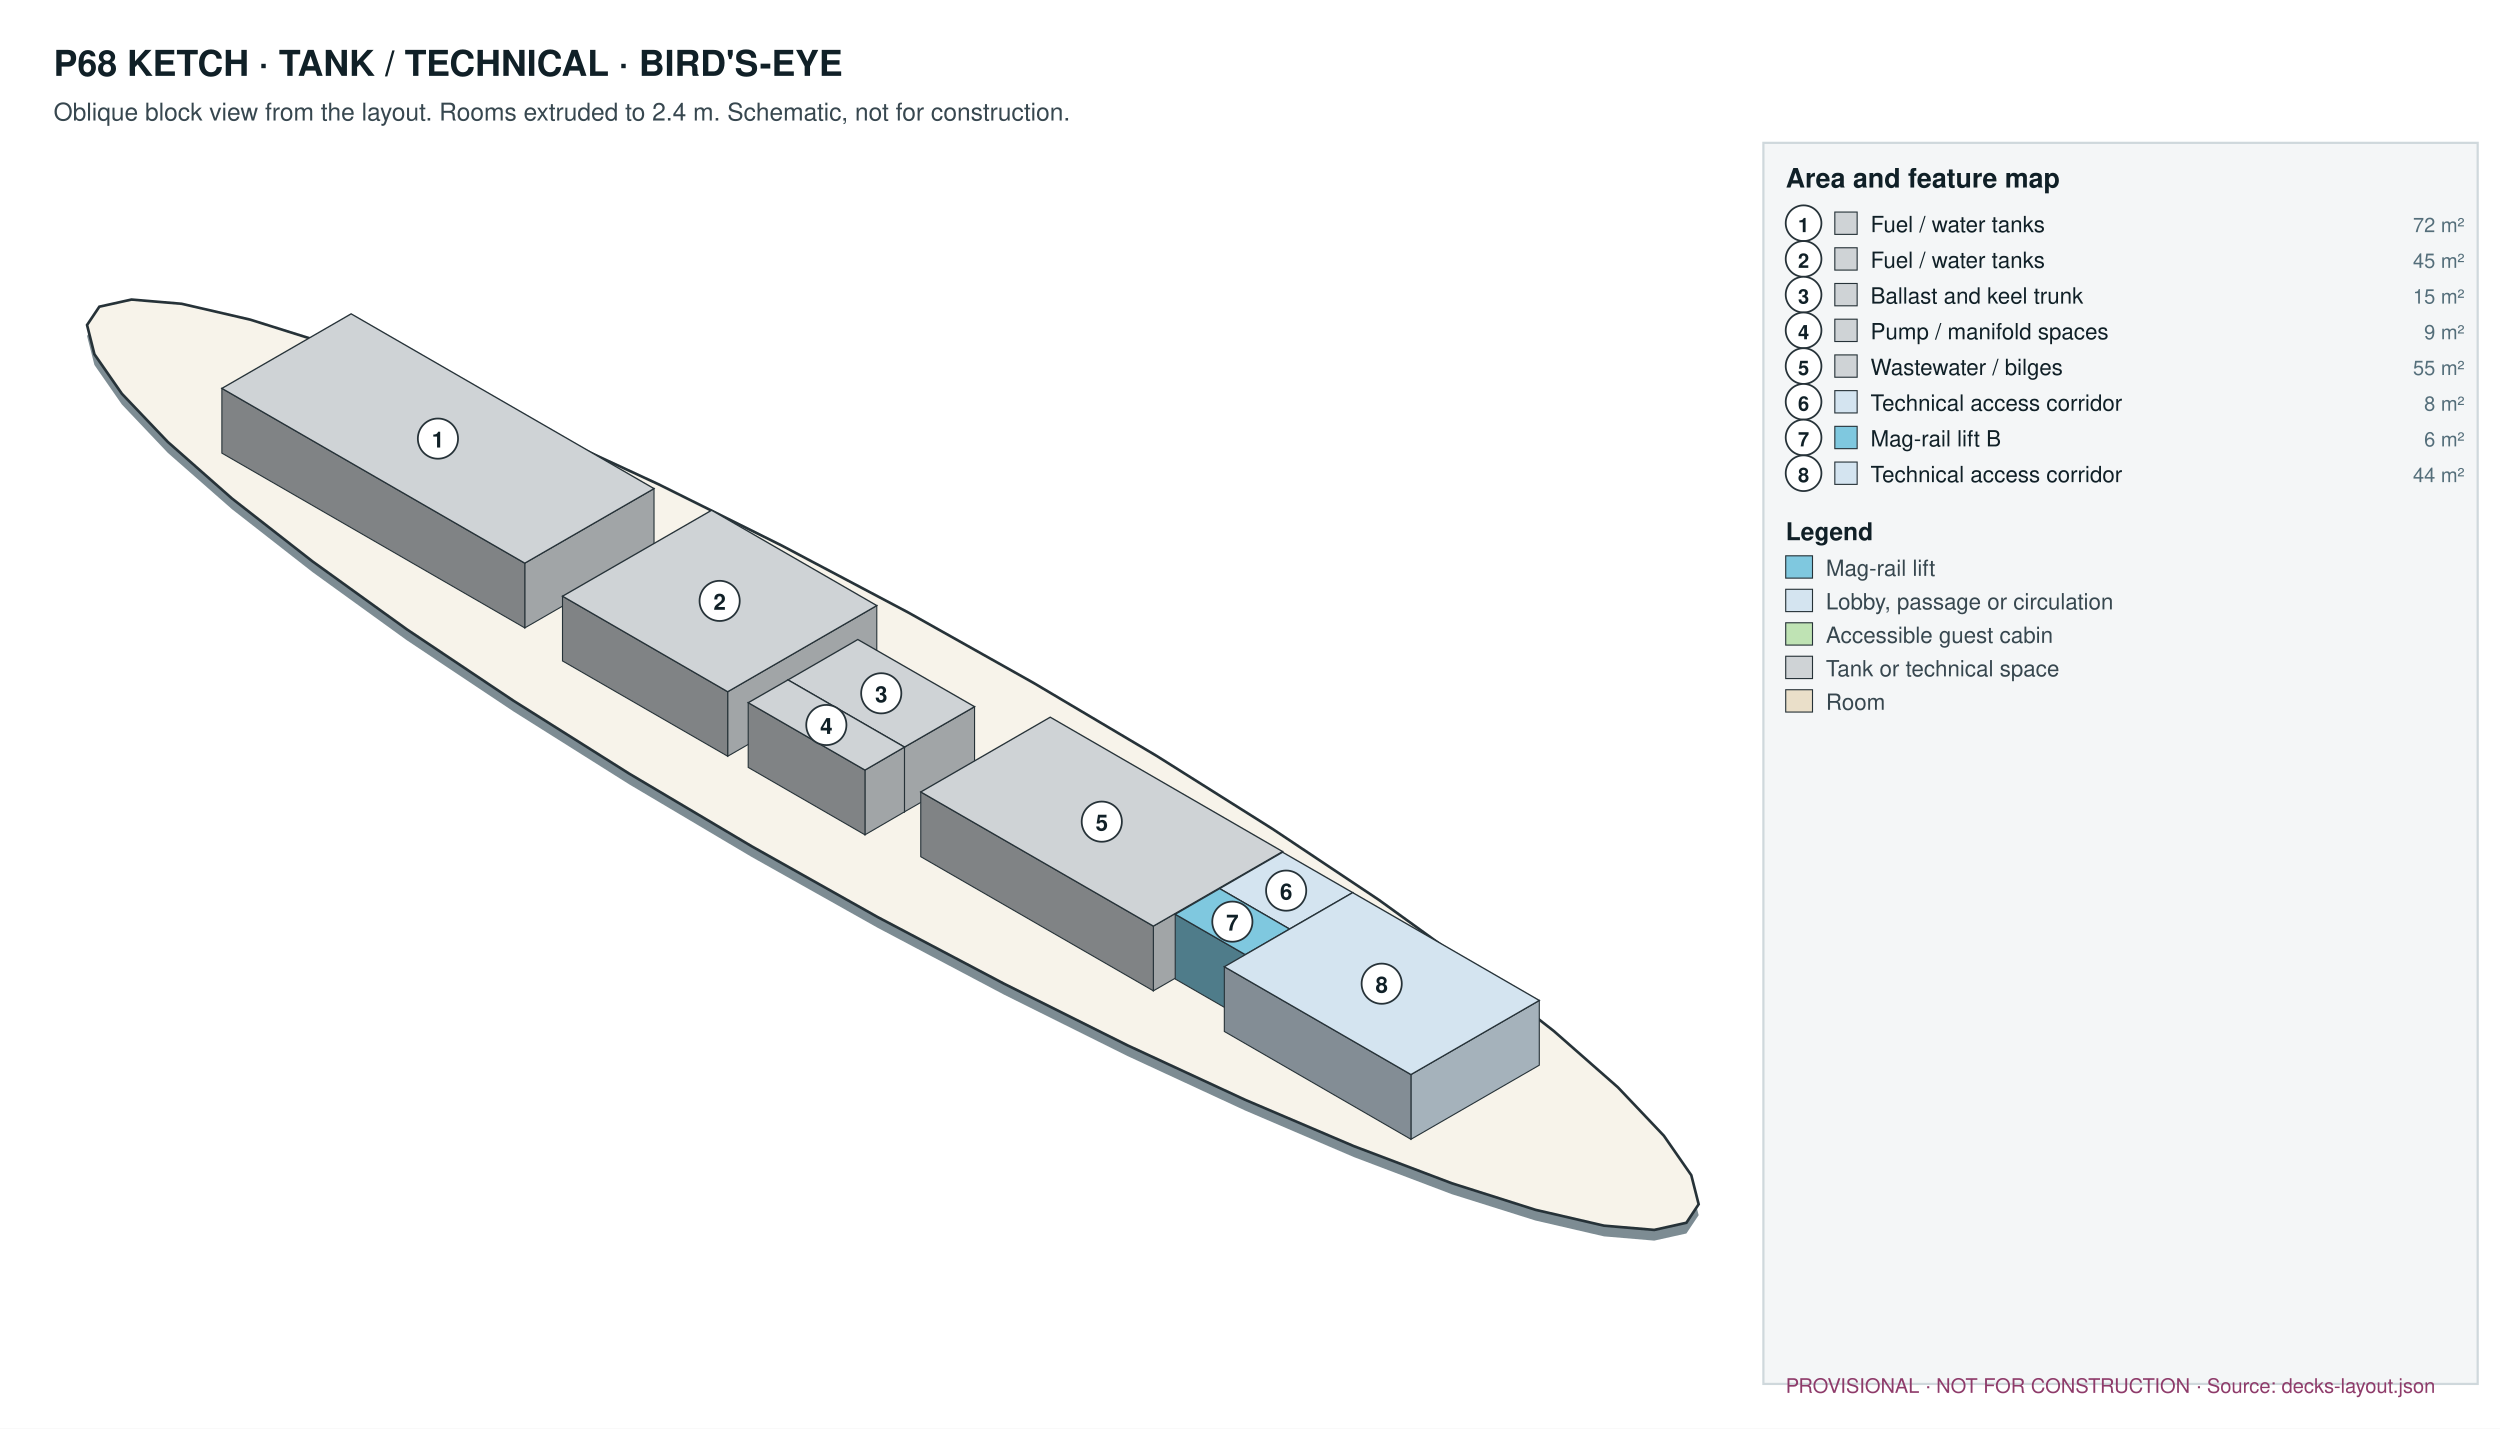
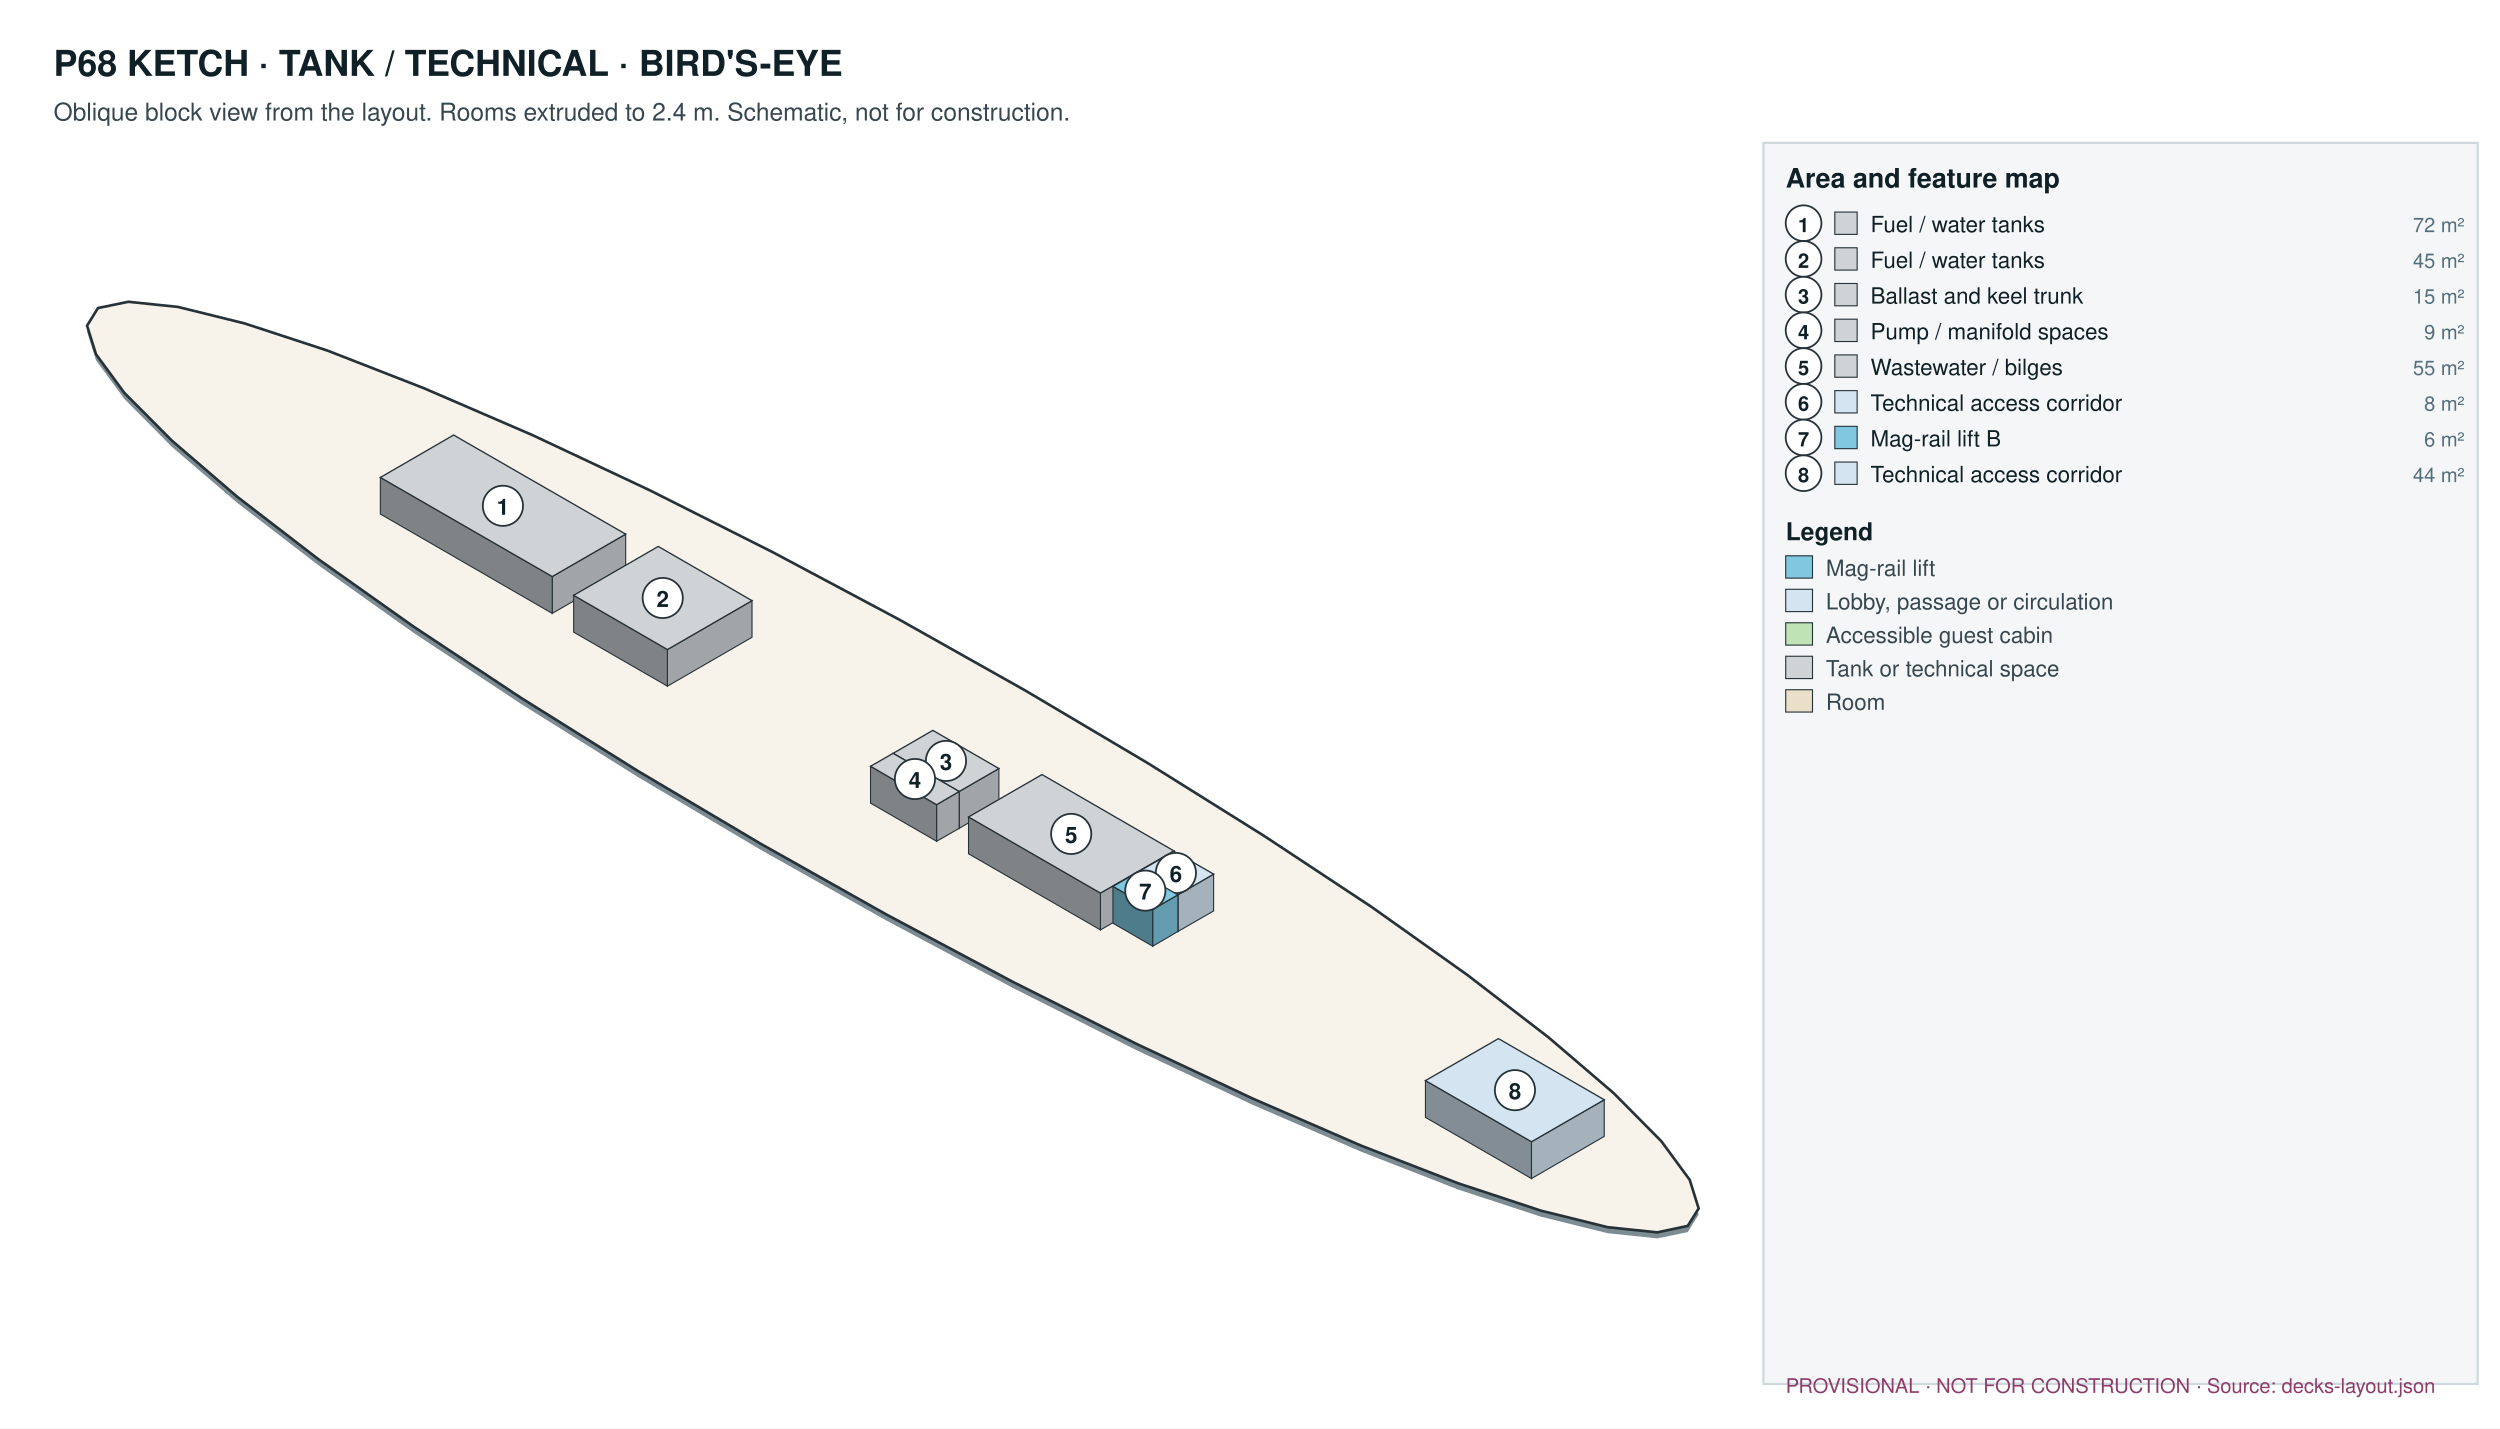
<svg xmlns="http://www.w3.org/2000/svg" width="1120" height="640" viewBox="0 0 1120 640" font-family="Helvetica, Arial, sans-serif">
  <rect width="1120" height="640" fill="#ffffff" />
  <text x="24" y="34" font-size="16" font-weight="600" fill="#102027">P68 KETCH · TANK / TECHNICAL · BIRD'S-EYE</text>
  <text x="24" y="54" font-size="11" fill="#37474f">Oblique block view from the layout. Rooms extruded to 2.4 m. Schematic, not for construction.</text>
-   <polygon points="755.5,552.6 741.1,555.8 718.6,553.9 687.9,546.8 650.4,535.0 606.6,518.4 557.8,497.5 505.1,473.1 449.8,445.6 393.1,415.6 336.7,383.9 281.9,351.4 230.0,318.7 182.2,286.8 140.0,256.3 103.9,228.1 75.2,202.9 54.6,181.2 42.3,163.5 39.0,150.5 44.5,142.2 58.9,139.0 81.4,140.9 112.1,148.0 149.6,159.9 193.4,176.5 242.2,197.3 294.9,221.7 350.2,249.3 406.9,279.2 463.3,310.9 518.1,343.4 570.0,376.1 617.8,408.1 660.0,438.5 696.1,466.7 724.8,492.0 745.4,513.6 757.7,531.3 761.0,544.4" fill="#7d8c93" stroke="none" />
-   <polygon points="755.5,547.8 741.1,551.0 718.6,549.1 687.9,542.0 650.4,530.1 606.6,513.5 557.8,492.7 505.1,468.3 449.8,440.7 393.1,410.8 336.7,379.1 281.9,346.6 230.0,313.9 182.2,281.9 140.0,251.5 103.9,223.3 75.2,198.0 54.6,176.4 42.3,158.7 39.0,145.6 44.5,137.4 58.9,134.2 81.4,136.1 112.1,143.2 149.6,155.0 193.4,171.6 242.2,192.5 294.9,216.9 350.2,244.4 406.9,274.4 463.3,306.1 518.1,338.6 570.0,371.3 617.8,403.2 660.0,433.7 696.1,461.9 724.8,487.1 745.4,508.8 757.7,526.5 761.0,539.5" fill="#f7f3ea" stroke="#263238" stroke-width="1.2" />
-   <polygon points="293.0,247.9 235.1,281.3 235.1,252.3 293.0,218.9" fill="rgb(161,165,167)" stroke="#263238" stroke-width="0.5" />
-   <polygon points="99.4,203.0 235.1,281.3 235.1,252.3 99.4,174.0" fill="rgb(128,131,133)" stroke="#263238" stroke-width="0.5" />
-   <polygon points="157.3,140.6 293.0,218.9 235.1,252.3 99.4,174.0" fill="#cfd3d6" stroke="#263238" stroke-width="0.6" />
-   <circle cx="196.2" cy="196.5" r="9" fill="#ffffff" stroke="#263238" stroke-width="0.8" />
-   <text x="196.2" y="200.5" font-size="10" font-weight="700" fill="#102027" text-anchor="middle">1</text>
-   <polygon points="392.8,300.3 326.0,338.8 326.0,309.9 392.8,271.3" fill="rgb(161,165,167)" stroke="#263238" stroke-width="0.5" />
-   <polygon points="252.0,296.1 326.0,338.8 326.0,309.9 252.0,267.1" fill="rgb(128,131,133)" stroke="#263238" stroke-width="0.5" />
-   <polygon points="318.8,228.6 392.8,271.3 326.0,309.9 252.0,267.1" fill="#cfd3d6" stroke="#263238" stroke-width="0.6" />
-   <circle cx="322.4" cy="269.2" r="9" fill="#ffffff" stroke="#263238" stroke-width="0.8" />
-   <text x="322.4" y="273.2" font-size="10" font-weight="700" fill="#102027" text-anchor="middle">2</text>
-   <polygon points="436.6,345.6 405.2,363.7 405.2,334.7 436.6,316.6" fill="rgb(161,165,167)" stroke="#263238" stroke-width="0.5" />
-   <polygon points="353.0,333.5 405.2,363.7 405.2,334.7 353.0,304.6" fill="rgb(128,131,133)" stroke="#263238" stroke-width="0.5" />
-   <polygon points="384.3,286.5 436.6,316.6 405.2,334.7 353.0,304.6" fill="#cfd3d6" stroke="#263238" stroke-width="0.6" />
-   <circle cx="394.8" cy="310.6" r="9" fill="#ffffff" stroke="#263238" stroke-width="0.8" />
-   <text x="394.8" y="314.6" font-size="10" font-weight="700" fill="#102027" text-anchor="middle">3</text>
-   <polygon points="405.2,363.7 387.5,374.0 387.5,345.0 405.2,334.7" fill="rgb(161,165,167)" stroke="#263238" stroke-width="0.5" />
-   <polygon points="335.2,343.8 387.5,374.0 387.5,345.0 335.2,314.8" fill="rgb(128,131,133)" stroke="#263238" stroke-width="0.5" />
-   <polygon points="353.0,304.6 405.2,334.7 387.5,345.0 335.2,314.8" fill="#cfd3d6" stroke="#263238" stroke-width="0.6" />
-   <circle cx="370.2" cy="324.8" r="9" fill="#ffffff" stroke="#263238" stroke-width="0.8" />
-   <text x="370.2" y="328.8" font-size="10" font-weight="700" fill="#102027" text-anchor="middle">4</text>
-   <polygon points="574.6,410.4 516.7,443.9 516.7,414.9 574.6,381.5" fill="rgb(161,165,167)" stroke="#263238" stroke-width="0.5" />
-   <polygon points="412.5,383.8 516.7,443.9 516.7,414.9 412.5,354.8" fill="rgb(128,131,133)" stroke="#263238" stroke-width="0.5" />
-   <polygon points="470.5,321.3 574.6,381.5 516.7,414.9 412.5,354.8" fill="#cfd3d6" stroke="#263238" stroke-width="0.6" />
-   <circle cx="493.6" cy="368.1" r="9" fill="#ffffff" stroke="#263238" stroke-width="0.8" />
-   <text x="493.6" y="372.1" font-size="10" font-weight="700" fill="#102027" text-anchor="middle">5</text>
-   <polygon points="606.0,428.9 577.7,445.2 577.7,416.2 606.0,399.9" fill="rgb(165,178,187)" stroke="#263238" stroke-width="0.5" />
-   <polygon points="546.4,427.1 577.7,445.2 577.7,416.2 546.4,398.1" fill="rgb(131,141,149)" stroke="#263238" stroke-width="0.5" />
-   <polygon points="574.6,381.8 606.0,399.9 577.7,416.2 546.4,398.1" fill="#d4e4f0" stroke="#263238" stroke-width="0.6" />
-   <circle cx="576.2" cy="399" r="9" fill="#ffffff" stroke="#263238" stroke-width="0.8" />
-   <text x="576.2" y="403" font-size="10" font-weight="700" fill="#102027" text-anchor="middle">6</text>
-   <polygon points="577.7,445.2 557.9,456.7 557.9,427.7 577.7,416.2" fill="rgb(99,156,174)" stroke="#263238" stroke-width="0.5" />
-   <polygon points="526.5,438.6 557.9,456.7 557.9,427.7 526.5,409.6" fill="rgb(79,124,138)" stroke="#263238" stroke-width="0.5" />
-   <polygon points="546.4,398.1 577.7,416.2 557.9,427.7 526.5,409.6" fill="#7fc8df" stroke="#263238" stroke-width="0.6" />
-   <circle cx="552.1" cy="412.9" r="9" fill="#ffffff" stroke="#263238" stroke-width="0.8" />
-   <text x="552.1" y="416.9" font-size="10" font-weight="700" fill="#102027" text-anchor="middle">7</text>
-   <polygon points="689.6,477.2 632.1,510.4 632.1,481.4 689.6,448.2" fill="rgb(165,178,187)" stroke="#263238" stroke-width="0.5" />
-   <polygon points="548.5,462.1 632.1,510.4 632.1,481.4 548.5,433.1" fill="rgb(131,141,149)" stroke="#263238" stroke-width="0.5" />
-   <polygon points="606.0,399.9 689.6,448.2 632.1,481.4 548.5,433.1" fill="#d4e4f0" stroke="#263238" stroke-width="0.6" />
-   <circle cx="619" cy="440.7" r="9" fill="#ffffff" stroke="#263238" stroke-width="0.8" />
-   <text x="619" y="444.7" font-size="10" font-weight="700" fill="#102027" text-anchor="middle">8</text>
+   <polygon points="756.1,552.0 742.5,554.8 720.3,552.5 690.4,545.1 653.2,532.9 609.9,516.0 561.3,495.0 508.8,470.3 453.6,442.5 397.1,412.4 340.6,380.6 285.6,348.0 233.5,315.4 185.4,283.6 142.6,253.2 106.2,225.2 77.0,200.2 55.7,178.7 43.0,161.4 39.0,148.6 43.9,140.8 57.5,137.9 79.7,140.2 109.6,147.6 146.8,159.9 190.1,176.7 238.7,197.8 291.2,222.5 346.4,250.2 402.9,280.3 459.4,312.1 514.4,344.7 566.5,377.3 614.6,409.2 657.4,439.5 693.8,467.5 723.0,492.6 744.3,514.0 757.0,531.3 761.0,544.1" fill="#7d8c93" stroke="none" />
+   <polygon points="756.1,549.2 742.5,552.1 720.3,549.8 690.4,542.4 653.2,530.1 609.9,513.3 561.3,492.2 508.8,467.5 453.6,439.8 397.1,409.7 340.6,377.9 285.6,345.3 233.5,312.7 185.4,280.8 142.6,250.5 106.2,222.5 77.0,197.4 55.7,176.0 43.0,158.7 39.0,145.9 43.9,138.0 57.5,135.2 79.7,137.5 109.6,144.9 146.8,157.1 190.1,174.0 238.7,195.0 291.2,219.7 346.4,247.5 402.9,277.6 459.4,309.4 514.4,342.0 566.5,374.6 614.6,406.4 657.4,436.8 693.8,464.8 723.0,489.8 744.3,511.3 757.0,528.6 761.0,541.4" fill="#f7f3ea" stroke="#263238" stroke-width="1.2" />
+   <polygon points="280.3,255.8 247.4,274.8 247.4,258.3 280.3,239.3" fill="rgb(161,165,167)" stroke="#263238" stroke-width="0.5" />
+   <polygon points="170.4,230.3 247.4,274.8 247.4,258.3 170.4,213.9" fill="rgb(128,131,133)" stroke="#263238" stroke-width="0.5" />
+   <polygon points="203.2,194.9 280.3,239.3 247.4,258.3 170.4,213.9" fill="#cfd3d6" stroke="#263238" stroke-width="0.6" />
+   <circle cx="225.3" cy="226.6" r="9" fill="#ffffff" stroke="#263238" stroke-width="0.8" />
+   <text x="225.3" y="230.6" font-size="10" font-weight="700" fill="#102027" text-anchor="middle">1</text>
+   <polygon points="336.9,285.5 299.0,307.4 299.0,291.0 336.9,269.1" fill="rgb(161,165,167)" stroke="#263238" stroke-width="0.5" />
+   <polygon points="257.0,283.2 299.0,307.4 299.0,291.0 257.0,266.7" fill="rgb(128,131,133)" stroke="#263238" stroke-width="0.5" />
+   <polygon points="294.9,244.8 336.9,269.1 299.0,291.0 257.0,266.7" fill="#cfd3d6" stroke="#263238" stroke-width="0.6" />
+   <circle cx="296.9" cy="267.9" r="9" fill="#ffffff" stroke="#263238" stroke-width="0.8" />
+   <text x="296.9" y="271.9" font-size="10" font-weight="700" fill="#102027" text-anchor="middle">2</text>
+   <polygon points="447.5,360.8 429.7,371.1 429.7,354.6 447.5,344.3" fill="rgb(161,165,167)" stroke="#263238" stroke-width="0.5" />
+   <polygon points="400.1,353.9 429.7,371.1 429.7,354.6 400.1,337.5" fill="rgb(128,131,133)" stroke="#263238" stroke-width="0.5" />
+   <polygon points="417.9,327.2 447.5,344.3 429.7,354.6 400.1,337.5" fill="#cfd3d6" stroke="#263238" stroke-width="0.6" />
+   <circle cx="423.8" cy="340.9" r="9" fill="#ffffff" stroke="#263238" stroke-width="0.8" />
+   <text x="423.8" y="344.9" font-size="10" font-weight="700" fill="#102027" text-anchor="middle">3</text>
+   <polygon points="429.7,371.1 419.6,376.9 419.6,360.5 429.7,354.6" fill="rgb(161,165,167)" stroke="#263238" stroke-width="0.5" />
+   <polygon points="390.0,359.8 419.6,376.9 419.6,360.5 390.0,343.3" fill="rgb(128,131,133)" stroke="#263238" stroke-width="0.5" />
+   <polygon points="400.1,337.5 429.7,354.6 419.6,360.5 390.0,343.3" fill="#cfd3d6" stroke="#263238" stroke-width="0.6" />
+   <circle cx="409.9" cy="349" r="9" fill="#ffffff" stroke="#263238" stroke-width="0.8" />
+   <text x="409.9" y="353" font-size="10" font-weight="700" fill="#102027" text-anchor="middle">4</text>
+   <polygon points="525.9,397.6 493.0,416.6 493.0,400.1 525.9,381.2" fill="rgb(161,165,167)" stroke="#263238" stroke-width="0.5" />
+   <polygon points="433.9,382.5 493.0,416.6 493.0,400.1 433.9,366.0" fill="rgb(128,131,133)" stroke="#263238" stroke-width="0.5" />
+   <polygon points="466.8,347.0 525.9,381.2 493.0,400.1 433.9,366.0" fill="#cfd3d6" stroke="#263238" stroke-width="0.6" />
+   <circle cx="479.9" cy="373.6" r="9" fill="#ffffff" stroke="#263238" stroke-width="0.8" />
+   <text x="479.9" y="377.6" font-size="10" font-weight="700" fill="#102027" text-anchor="middle">5</text>
+   <polygon points="543.7,408.1 527.7,417.3 527.7,400.9 543.7,391.6" fill="rgb(165,178,187)" stroke="#263238" stroke-width="0.5" />
+   <polygon points="509.9,407.1 527.7,417.3 527.7,400.9 509.9,390.6" fill="rgb(131,141,149)" stroke="#263238" stroke-width="0.5" />
+   <polygon points="525.9,381.4 543.7,391.6 527.7,400.9 509.9,390.6" fill="#d4e4f0" stroke="#263238" stroke-width="0.6" />
+   <circle cx="526.8" cy="391.1" r="9" fill="#ffffff" stroke="#263238" stroke-width="0.8" />
+   <text x="526.8" y="395.1" font-size="10" font-weight="700" fill="#102027" text-anchor="middle">6</text>
+   <polygon points="527.7,417.3 516.4,423.9 516.4,407.4 527.7,400.9" fill="rgb(99,156,174)" stroke="#263238" stroke-width="0.5" />
+   <polygon points="498.6,413.6 516.4,423.9 516.4,407.4 498.6,397.1" fill="rgb(79,124,138)" stroke="#263238" stroke-width="0.5" />
+   <polygon points="509.9,390.6 527.7,400.9 516.4,407.4 498.6,397.1" fill="#7fc8df" stroke="#263238" stroke-width="0.6" />
+   <circle cx="513.1" cy="399" r="9" fill="#ffffff" stroke="#263238" stroke-width="0.8" />
+   <text x="513.1" y="403" font-size="10" font-weight="700" fill="#102027" text-anchor="middle">7</text>
+   <polygon points="718.7,509.1 686.1,528.0 686.1,511.5 718.7,492.7" fill="rgb(165,178,187)" stroke="#263238" stroke-width="0.5" />
+   <polygon points="638.6,500.6 686.1,528.0 686.1,511.5 638.6,484.1" fill="rgb(131,141,149)" stroke="#263238" stroke-width="0.5" />
+   <polygon points="671.3,465.3 718.7,492.7 686.1,511.5 638.6,484.1" fill="#d4e4f0" stroke="#263238" stroke-width="0.6" />
+   <circle cx="678.7" cy="488.4" r="9" fill="#ffffff" stroke="#263238" stroke-width="0.8" />
+   <text x="678.7" y="492.4" font-size="10" font-weight="700" fill="#102027" text-anchor="middle">8</text>
  <rect x="790" y="64" width="320" height="556" fill="#f4f6f7" stroke="#cfd8dc" />
  <text x="800" y="84" font-size="12" font-weight="700" fill="#102027">Area and feature map</text>
  <circle cx="808" cy="100" r="8" fill="#ffffff" stroke="#263238" stroke-width="0.8" />
  <text x="808" y="104" font-size="9" font-weight="700" fill="#102027" text-anchor="middle">1</text>
  <rect x="822" y="95" width="10" height="10" fill="#cfd3d6" stroke="#263238" stroke-width="0.5" />
  <text x="838" y="104" font-size="10" fill="#102027">Fuel / water tanks</text>
  <text x="1104" y="104" font-size="9" fill="#546e7a" text-anchor="end">72 m²</text>
  <circle cx="808" cy="116" r="8" fill="#ffffff" stroke="#263238" stroke-width="0.8" />
  <text x="808" y="120" font-size="9" font-weight="700" fill="#102027" text-anchor="middle">2</text>
  <rect x="822" y="111" width="10" height="10" fill="#cfd3d6" stroke="#263238" stroke-width="0.5" />
  <text x="838" y="120" font-size="10" fill="#102027">Fuel / water tanks</text>
  <text x="1104" y="120" font-size="9" fill="#546e7a" text-anchor="end">45 m²</text>
  <circle cx="808" cy="132" r="8" fill="#ffffff" stroke="#263238" stroke-width="0.8" />
  <text x="808" y="136" font-size="9" font-weight="700" fill="#102027" text-anchor="middle">3</text>
  <rect x="822" y="127" width="10" height="10" fill="#cfd3d6" stroke="#263238" stroke-width="0.5" />
  <text x="838" y="136" font-size="10" fill="#102027">Ballast and keel trunk</text>
  <text x="1104" y="136" font-size="9" fill="#546e7a" text-anchor="end">15 m²</text>
  <circle cx="808" cy="148" r="8" fill="#ffffff" stroke="#263238" stroke-width="0.8" />
  <text x="808" y="152" font-size="9" font-weight="700" fill="#102027" text-anchor="middle">4</text>
  <rect x="822" y="143" width="10" height="10" fill="#cfd3d6" stroke="#263238" stroke-width="0.5" />
  <text x="838" y="152" font-size="10" fill="#102027">Pump / manifold spaces</text>
  <text x="1104" y="152" font-size="9" fill="#546e7a" text-anchor="end">9 m²</text>
  <circle cx="808" cy="164" r="8" fill="#ffffff" stroke="#263238" stroke-width="0.8" />
  <text x="808" y="168" font-size="9" font-weight="700" fill="#102027" text-anchor="middle">5</text>
  <rect x="822" y="159" width="10" height="10" fill="#cfd3d6" stroke="#263238" stroke-width="0.5" />
  <text x="838" y="168" font-size="10" fill="#102027">Wastewater / bilges</text>
  <text x="1104" y="168" font-size="9" fill="#546e7a" text-anchor="end">55 m²</text>
  <circle cx="808" cy="180" r="8" fill="#ffffff" stroke="#263238" stroke-width="0.8" />
  <text x="808" y="184" font-size="9" font-weight="700" fill="#102027" text-anchor="middle">6</text>
  <rect x="822" y="175" width="10" height="10" fill="#d4e4f0" stroke="#263238" stroke-width="0.5" />
  <text x="838" y="184" font-size="10" fill="#102027">Technical access corridor</text>
  <text x="1104" y="184" font-size="9" fill="#546e7a" text-anchor="end">8 m²</text>
  <circle cx="808" cy="196" r="8" fill="#ffffff" stroke="#263238" stroke-width="0.8" />
  <text x="808" y="200" font-size="9" font-weight="700" fill="#102027" text-anchor="middle">7</text>
  <rect x="822" y="191" width="10" height="10" fill="#7fc8df" stroke="#263238" stroke-width="0.5" />
  <text x="838" y="200" font-size="10" fill="#102027">Mag-rail lift B</text>
  <text x="1104" y="200" font-size="9" fill="#546e7a" text-anchor="end">6 m²</text>
  <circle cx="808" cy="212" r="8" fill="#ffffff" stroke="#263238" stroke-width="0.8" />
  <text x="808" y="216" font-size="9" font-weight="700" fill="#102027" text-anchor="middle">8</text>
  <rect x="822" y="207" width="10" height="10" fill="#d4e4f0" stroke="#263238" stroke-width="0.5" />
  <text x="838" y="216" font-size="10" fill="#102027">Technical access corridor</text>
  <text x="1104" y="216" font-size="9" fill="#546e7a" text-anchor="end">44 m²</text>
  <text x="800" y="242" font-size="11" font-weight="700" fill="#102027">Legend</text>
  <rect x="800" y="249" width="12" height="10" fill="#7fc8df" stroke="#263238" stroke-width="0.5" />
  <text x="818" y="258" font-size="10" fill="#37474f">Mag-rail lift</text>
  <rect x="800" y="264" width="12" height="10" fill="#d4e4f0" stroke="#263238" stroke-width="0.5" />
  <text x="818" y="273" font-size="10" fill="#37474f">Lobby, passage or circulation</text>
  <rect x="800" y="279" width="12" height="10" fill="#bfe3b4" stroke="#263238" stroke-width="0.5" />
  <text x="818" y="288" font-size="10" fill="#37474f">Accessible guest cabin</text>
  <rect x="800" y="294" width="12" height="10" fill="#cfd3d6" stroke="#263238" stroke-width="0.5" />
  <text x="818" y="303" font-size="10" fill="#37474f">Tank or technical space</text>
  <rect x="800" y="309" width="12" height="10" fill="#eadfc9" stroke="#263238" stroke-width="0.5" />
  <text x="818" y="318" font-size="10" fill="#37474f">Room</text>
  <text x="800" y="624" font-size="9" fill="#8e3b6a">PROVISIONAL · NOT FOR CONSTRUCTION · Source: decks-layout.json</text>
</svg>
